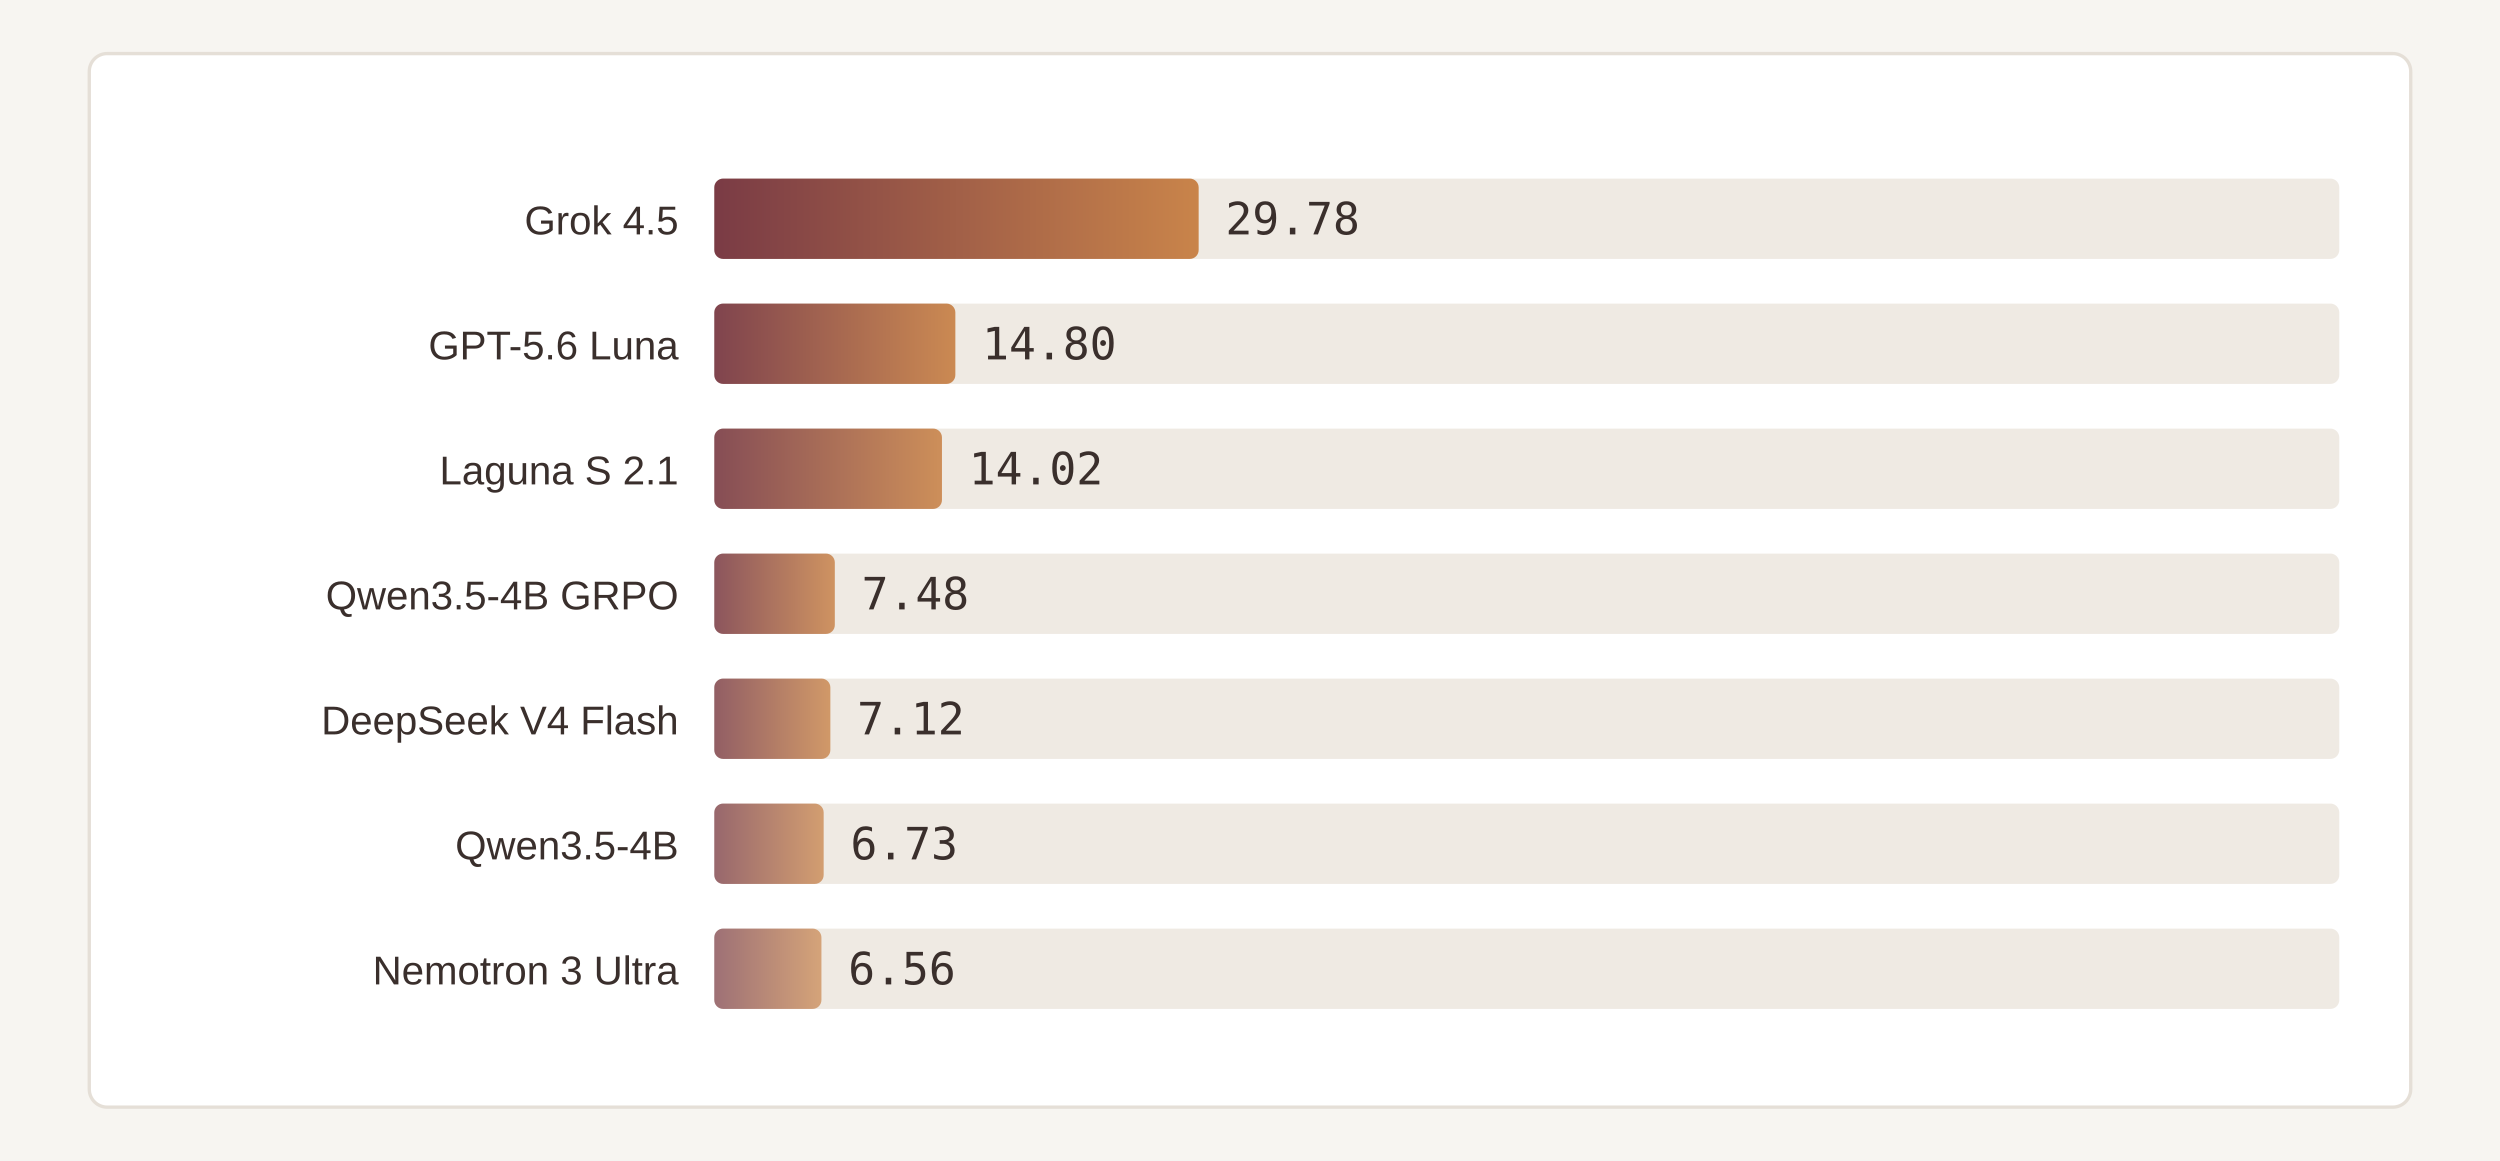
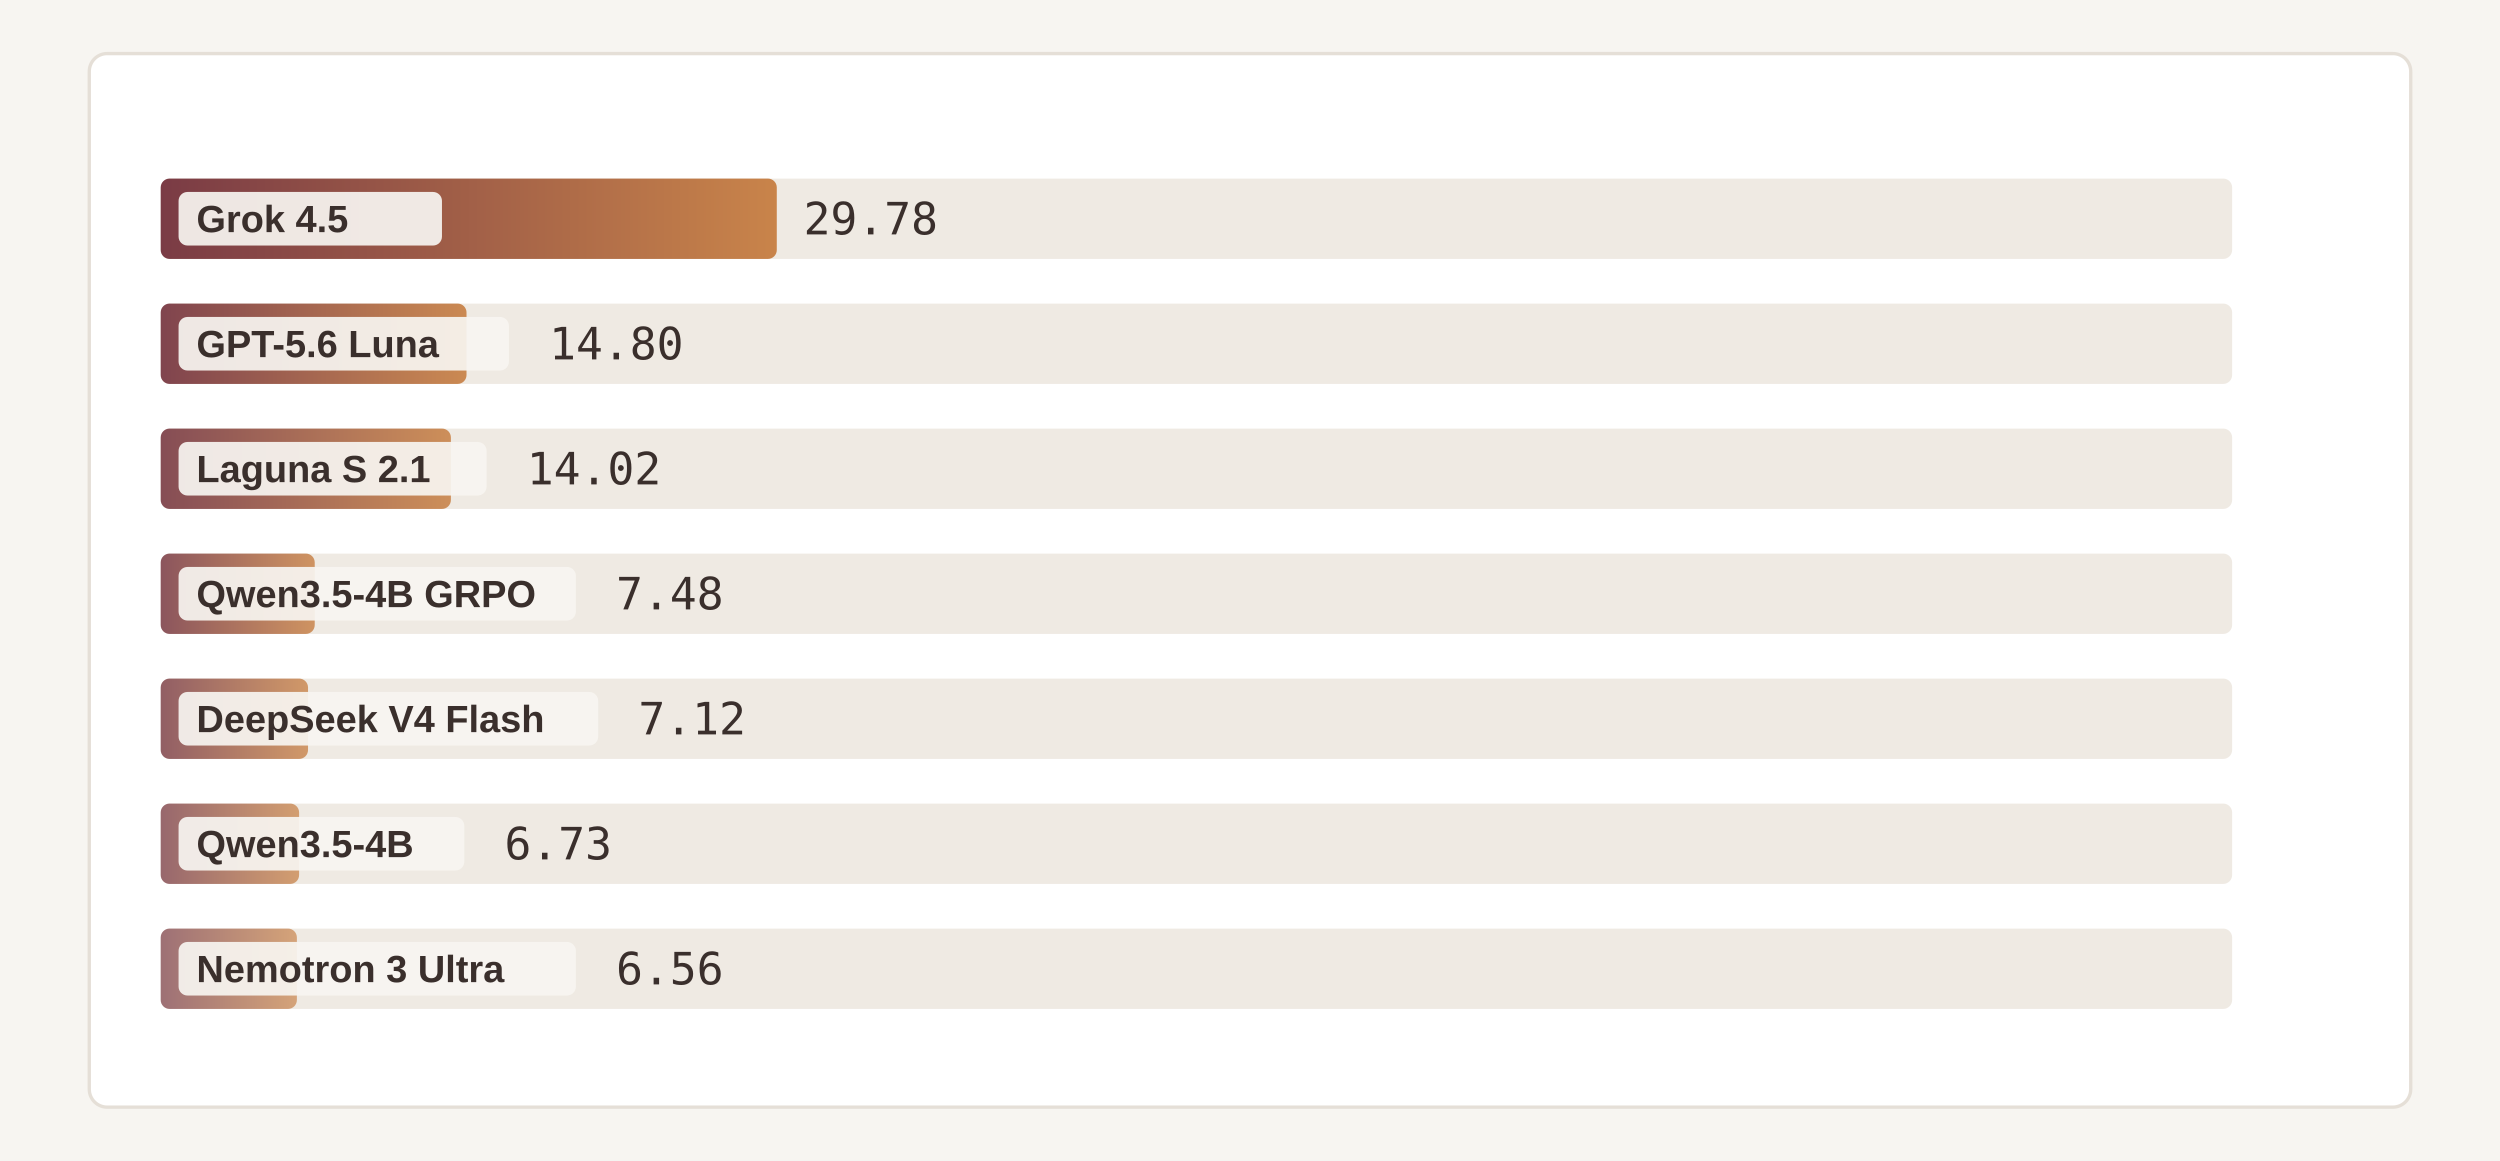
<svg xmlns="http://www.w3.org/2000/svg" width="1120" height="520" viewBox="0 0 1120 520" role="img" aria-labelledby="title">
  <rect width="1120" height="520" fill="#F7F5F1" />
  <rect x="40" y="24" width="1040" height="472" rx="8" fill="#FFFFFF" stroke="#E5DFD7" stroke-width="1.5" />
  <defs>
    <linearGradient id="bar" x1="0" y1="0" x2="1" y2="0">
      <stop offset="0%" stop-color="#7A3B45" />
      <stop offset="100%" stop-color="#C9844A" />
    </linearGradient>
  </defs>
-   <g font-family="IBM Plex Sans, Helvetica Neue, Arial, sans-serif" font-size="18" fill="#3A2F2C" text-anchor="end">
-     <text x="304" y="105">Grok 4.5</text>
-     <text x="304" y="161">GPT-5.6 Luna</text>
-     <text x="304" y="217">Laguna S 2.1</text>
-     <text x="304" y="273">Qwen3.5-4B GRPO</text>
-     <text x="304" y="329">DeepSeek V4 Flash</text>
-     <text x="304" y="385">Qwen3.5-4B</text>
-     <text x="304" y="441">Nemotron 3 Ultra</text>
-   </g>
-   <g font-family="IBM Plex Mono, Menlo, Consolas, monospace" font-size="20" fill="#3A2F2C">
-     <rect x="320" y="80" width="728" height="36" rx="4" fill="#EFEAE3" />
-     <rect x="320" y="80" width="217" height="36" rx="4" fill="url(#bar)" />
-     <text x="549" y="105">29.78</text>
-     <rect x="320" y="136" width="728" height="36" rx="4" fill="#EFEAE3" />
-     <rect x="320" y="136" width="108" height="36" rx="4" fill="url(#bar)" fill-opacity="0.95" />
-     <text x="440" y="161">14.80</text>
-     <rect x="320" y="192" width="728" height="36" rx="4" fill="#EFEAE3" />
-     <rect x="320" y="192" width="102" height="36" rx="4" fill="url(#bar)" fill-opacity="0.90" />
-     <text x="434" y="217">14.02</text>
-     <rect x="320" y="248" width="728" height="36" rx="4" fill="#EFEAE3" />
-     <rect x="320" y="248" width="54" height="36" rx="4" fill="url(#bar)" fill-opacity="0.85" />
-     <text x="386" y="273">7.48</text>
-     <rect x="320" y="304" width="728" height="36" rx="4" fill="#EFEAE3" />
-     <rect x="320" y="304" width="52" height="36" rx="4" fill="url(#bar)" fill-opacity="0.80" />
-     <text x="384" y="329">7.12</text>
-     <rect x="320" y="360" width="728" height="36" rx="4" fill="#EFEAE3" />
-     <rect x="320" y="360" width="49" height="36" rx="4" fill="url(#bar)" fill-opacity="0.75" />
-     <text x="381" y="385">6.73</text>
-     <rect x="320" y="416" width="728" height="36" rx="4" fill="#EFEAE3" />
-     <rect x="320" y="416" width="48" height="36" rx="4" fill="url(#bar)" fill-opacity="0.70" />
-     <text x="380" y="441">6.56</text>
+   <g font-family="IBM Plex Sans, Helvetica Neue, Arial, sans-serif" font-size="17" font-weight="600" fill="#3A2F2C">
+     <rect x="72" y="80" width="928" height="36" rx="4" fill="#EFEAE3" />
+     <rect x="72" y="80" width="276" height="36" rx="4" fill="url(#bar)" />
+     <rect x="80" y="86" width="118" height="24" rx="4" fill="#F7F5F1" fill-opacity="0.92" />
+     <text x="88" y="104">Grok 4.5</text>
+     <text x="360" y="105" font-family="IBM Plex Mono, Menlo, Consolas, monospace" font-size="20" font-weight="400">29.78</text>
+     <rect x="72" y="136" width="928" height="36" rx="4" fill="#EFEAE3" />
+     <rect x="72" y="136" width="137" height="36" rx="4" fill="url(#bar)" fill-opacity="0.95" />
+     <rect x="80" y="142" width="148" height="24" rx="4" fill="#F7F5F1" fill-opacity="0.92" />
+     <text x="88" y="160">GPT-5.6 Luna</text>
+     <text x="246" y="161" font-family="IBM Plex Mono, Menlo, Consolas, monospace" font-size="20" font-weight="400">14.80</text>
+     <rect x="72" y="192" width="928" height="36" rx="4" fill="#EFEAE3" />
+     <rect x="72" y="192" width="130" height="36" rx="4" fill="url(#bar)" fill-opacity="0.90" />
+     <rect x="80" y="198" width="138" height="24" rx="4" fill="#F7F5F1" fill-opacity="0.92" />
+     <text x="88" y="216">Laguna S 2.1</text>
+     <text x="236" y="217" font-family="IBM Plex Mono, Menlo, Consolas, monospace" font-size="20" font-weight="400">14.02</text>
+     <rect x="72" y="248" width="928" height="36" rx="4" fill="#EFEAE3" />
+     <rect x="72" y="248" width="69" height="36" rx="4" fill="url(#bar)" fill-opacity="0.85" />
+     <rect x="80" y="254" width="178" height="24" rx="4" fill="#F7F5F1" fill-opacity="0.92" />
+     <text x="88" y="272">Qwen3.5-4B GRPO</text>
+     <text x="276" y="273" font-family="IBM Plex Mono, Menlo, Consolas, monospace" font-size="20" font-weight="400">7.48</text>
+     <rect x="72" y="304" width="928" height="36" rx="4" fill="#EFEAE3" />
+     <rect x="72" y="304" width="66" height="36" rx="4" fill="url(#bar)" fill-opacity="0.80" />
+     <rect x="80" y="310" width="188" height="24" rx="4" fill="#F7F5F1" fill-opacity="0.92" />
+     <text x="88" y="328">DeepSeek V4 Flash</text>
+     <text x="286" y="329" font-family="IBM Plex Mono, Menlo, Consolas, monospace" font-size="20" font-weight="400">7.12</text>
+     <rect x="72" y="360" width="928" height="36" rx="4" fill="#EFEAE3" />
+     <rect x="72" y="360" width="62" height="36" rx="4" fill="url(#bar)" fill-opacity="0.75" />
+     <rect x="80" y="366" width="128" height="24" rx="4" fill="#F7F5F1" fill-opacity="0.92" />
+     <text x="88" y="384">Qwen3.5-4B</text>
+     <text x="226" y="385" font-family="IBM Plex Mono, Menlo, Consolas, monospace" font-size="20" font-weight="400">6.73</text>
+     <rect x="72" y="416" width="928" height="36" rx="4" fill="#EFEAE3" />
+     <rect x="72" y="416" width="61" height="36" rx="4" fill="url(#bar)" fill-opacity="0.70" />
+     <rect x="80" y="422" width="178" height="24" rx="4" fill="#F7F5F1" fill-opacity="0.92" />
+     <text x="88" y="440">Nemotron 3 Ultra</text>
+     <text x="276" y="441" font-family="IBM Plex Mono, Menlo, Consolas, monospace" font-size="20" font-weight="400">6.56</text>
  </g>
</svg>
